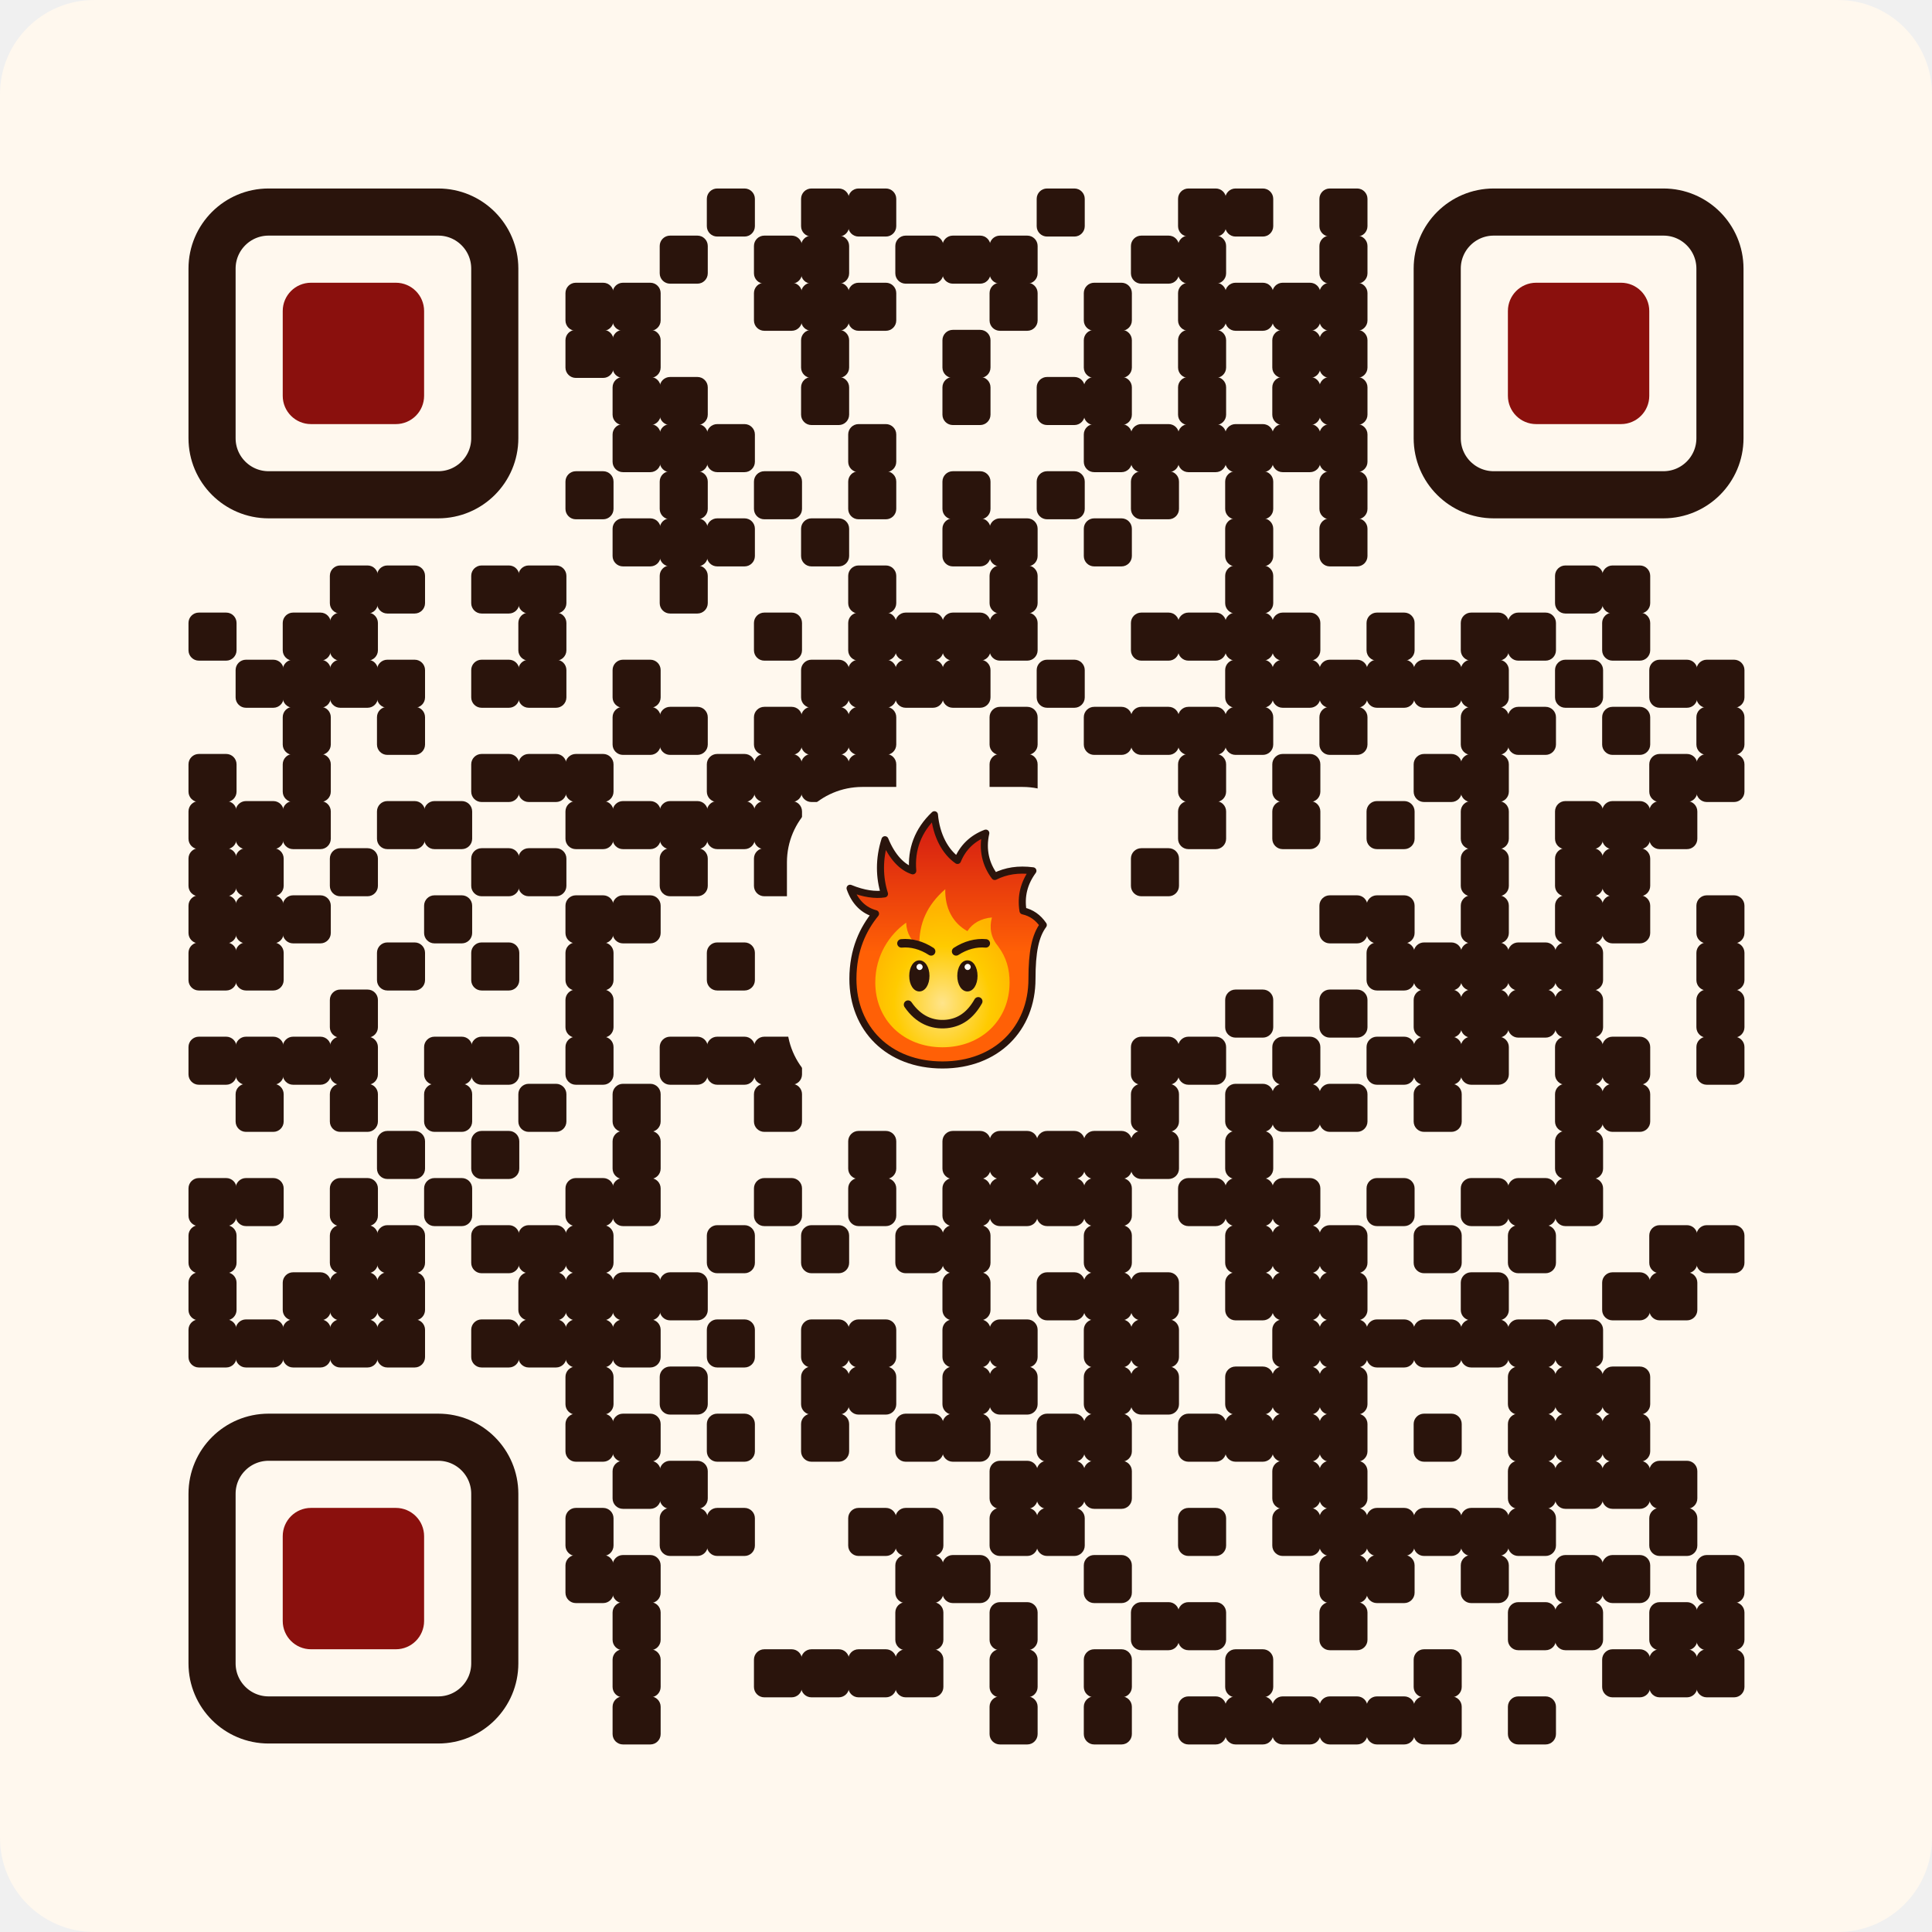
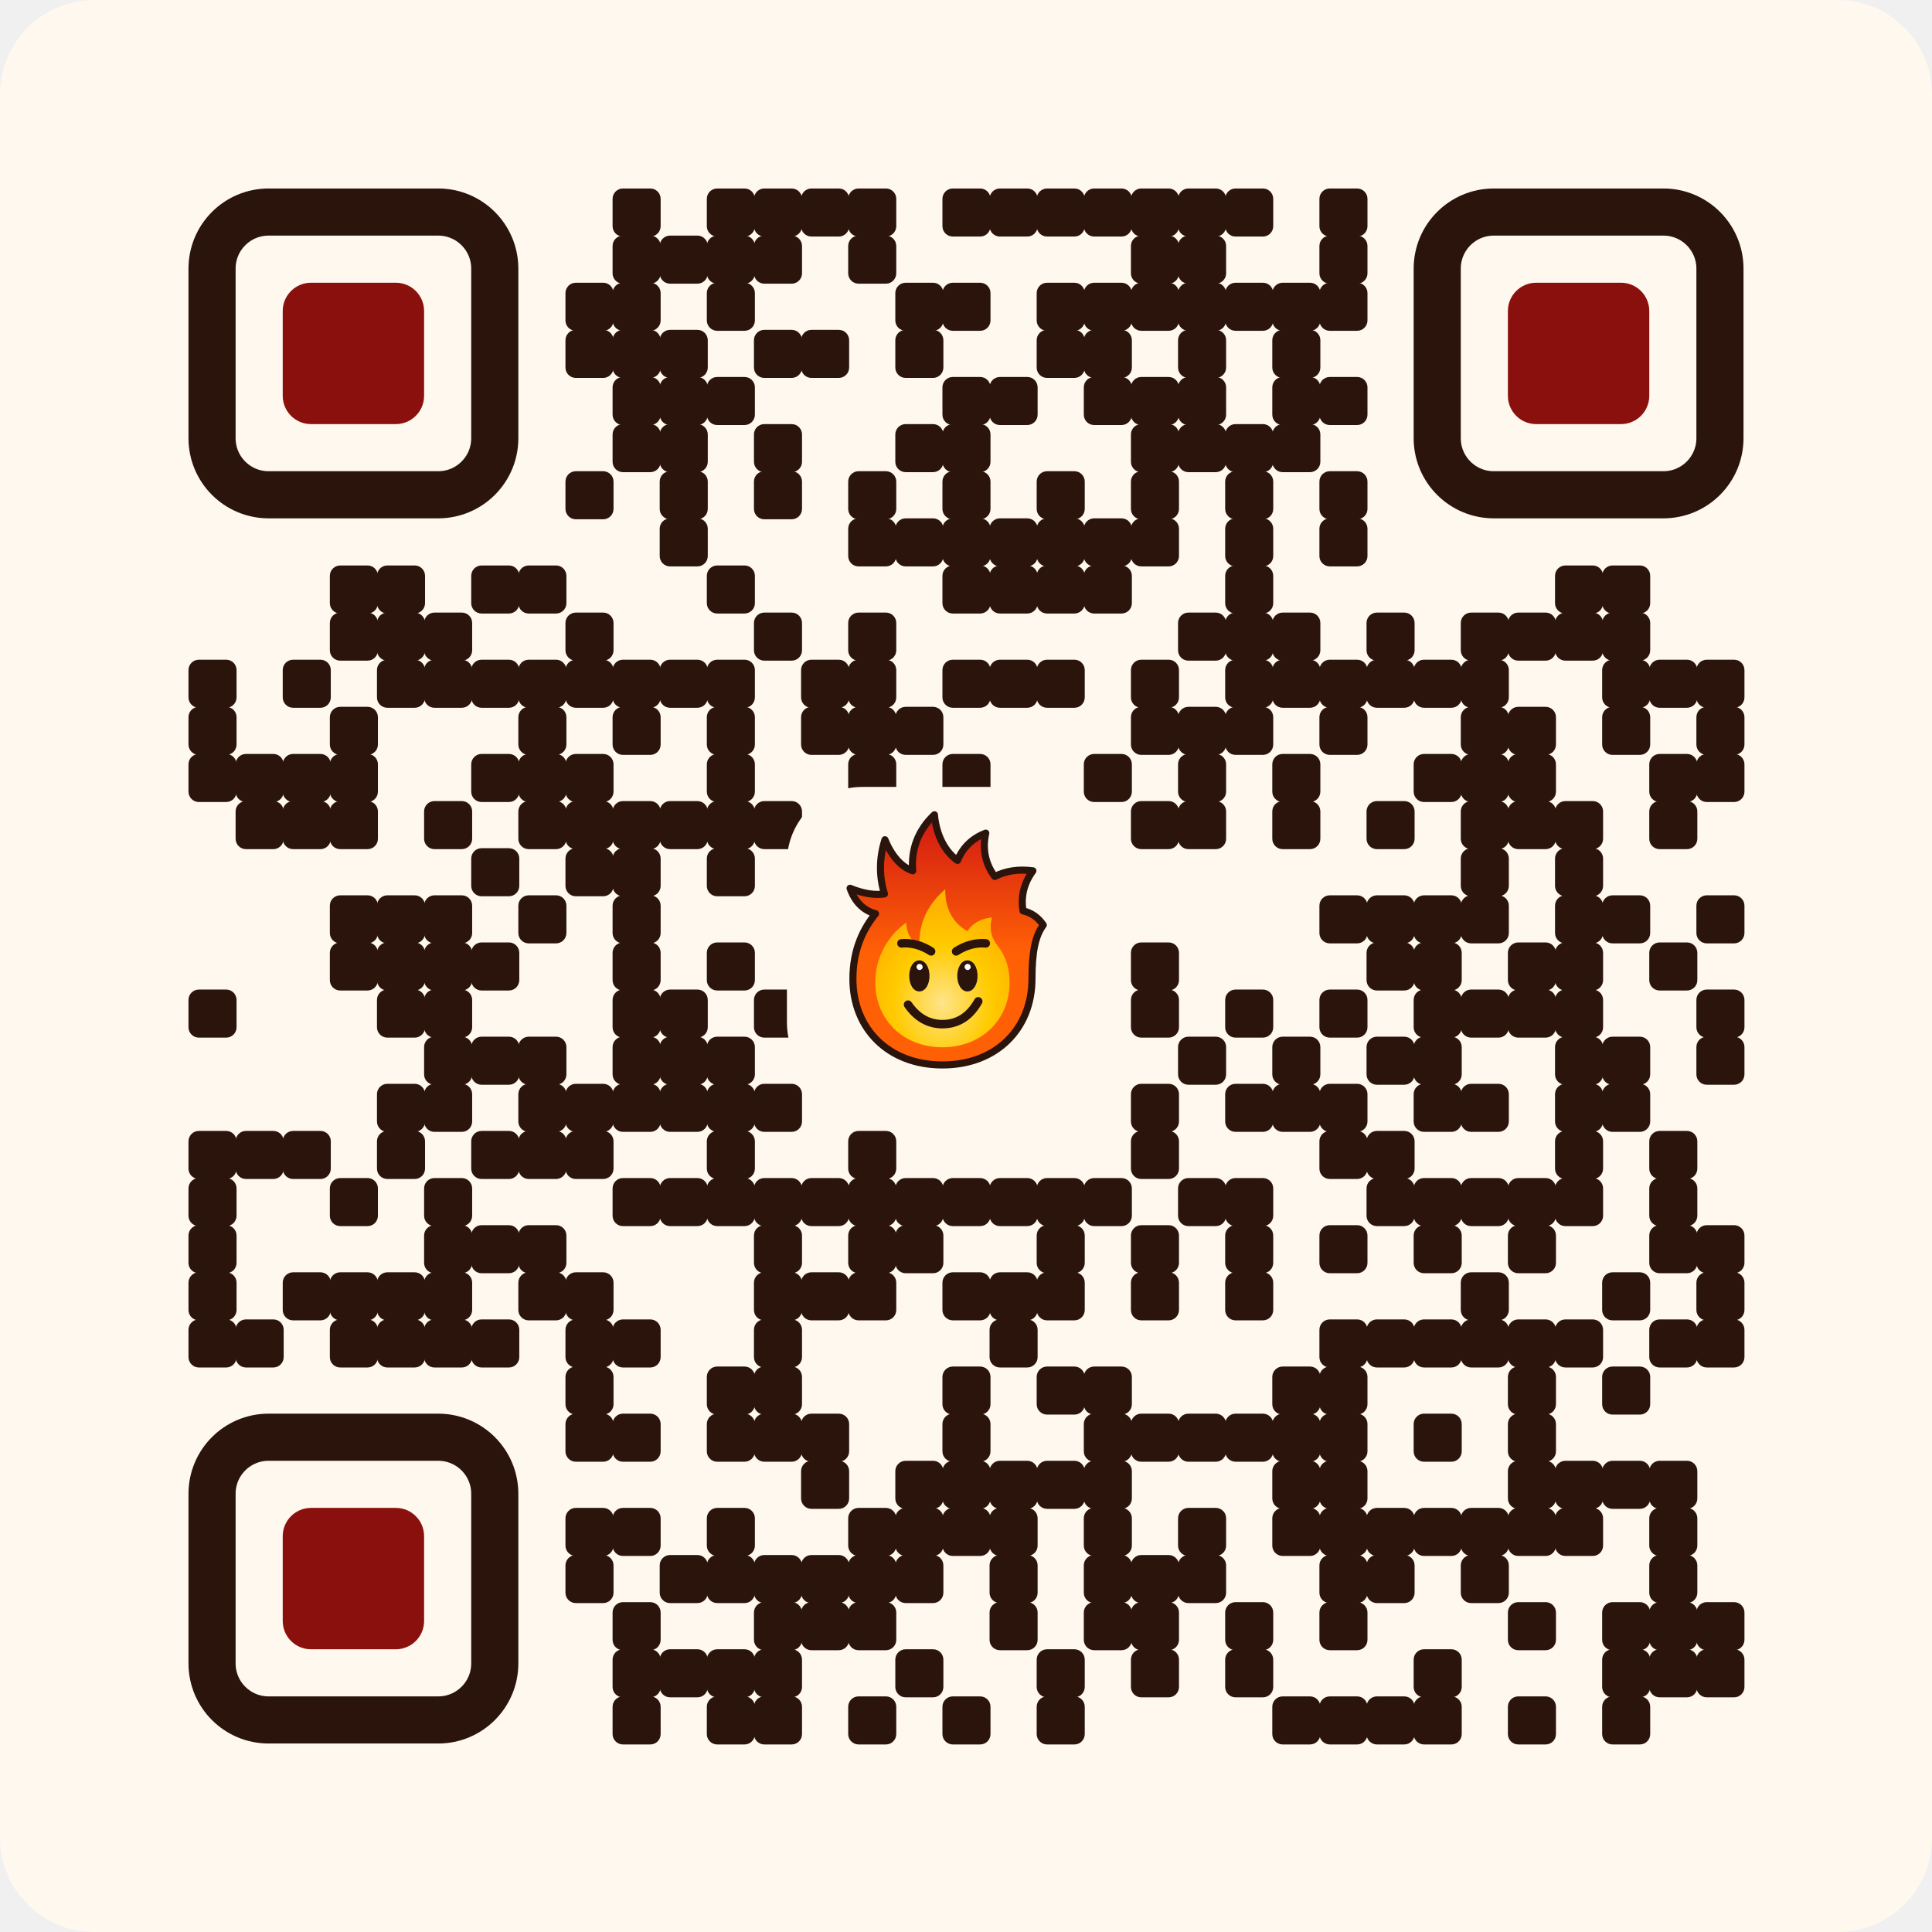
<svg xmlns="http://www.w3.org/2000/svg" viewBox="0 0 41 41">
  <rect width="41" height="41" rx="2" fill="#FFF8EE" />
  <g fill="#2A140C">
+     <rect x="13" y="4" width="1.02" height="1.02" rx=".22" />
    <rect x="15" y="4" width="1.02" height="1.02" rx=".22" />
+     <rect x="16" y="4" width="1.02" height="1.02" rx=".22" />
    <rect x="17" y="4" width="1.02" height="1.02" rx=".22" />
    <rect x="18" y="4" width="1.02" height="1.02" rx=".22" />
+     <rect x="20" y="4" width="1.02" height="1.02" rx=".22" />
+     <rect x="21" y="4" width="1.02" height="1.02" rx=".22" />
    <rect x="22" y="4" width="1.02" height="1.02" rx=".22" />
+     <rect x="23" y="4" width="1.02" height="1.02" rx=".22" />
+     <rect x="24" y="4" width="1.02" height="1.02" rx=".22" />
    <rect x="25" y="4" width="1.02" height="1.02" rx=".22" />
    <rect x="26" y="4" width="1.02" height="1.02" rx=".22" />
    <rect x="28" y="4" width="1.02" height="1.02" rx=".22" />
+     <rect x="13" y="5" width="1.02" height="1.02" rx=".22" />
    <rect x="14" y="5" width="1.02" height="1.02" rx=".22" />
+     <rect x="15" y="5" width="1.02" height="1.02" rx=".22" />
    <rect x="16" y="5" width="1.02" height="1.02" rx=".22" />
-     <rect x="17" y="5" width="1.02" height="1.02" rx=".22" />
-     <rect x="19" y="5" width="1.02" height="1.02" rx=".22" />
-     <rect x="20" y="5" width="1.02" height="1.02" rx=".22" />
-     <rect x="21" y="5" width="1.02" height="1.02" rx=".22" />
+     <rect x="18" y="5" width="1.02" height="1.02" rx=".22" />
    <rect x="24" y="5" width="1.02" height="1.02" rx=".22" />
    <rect x="25" y="5" width="1.02" height="1.02" rx=".22" />
    <rect x="28" y="5" width="1.02" height="1.02" rx=".22" />
    <rect x="12" y="6" width="1.02" height="1.02" rx=".22" />
    <rect x="13" y="6" width="1.02" height="1.02" rx=".22" />
-     <rect x="16" y="6" width="1.02" height="1.02" rx=".22" />
-     <rect x="17" y="6" width="1.02" height="1.02" rx=".22" />
-     <rect x="18" y="6" width="1.02" height="1.02" rx=".22" />
-     <rect x="21" y="6" width="1.02" height="1.02" rx=".22" />
+     <rect x="15" y="6" width="1.02" height="1.02" rx=".22" />
+     <rect x="19" y="6" width="1.02" height="1.02" rx=".22" />
+     <rect x="20" y="6" width="1.02" height="1.02" rx=".22" />
+     <rect x="22" y="6" width="1.02" height="1.02" rx=".22" />
    <rect x="23" y="6" width="1.02" height="1.02" rx=".22" />
+     <rect x="24" y="6" width="1.02" height="1.02" rx=".22" />
    <rect x="25" y="6" width="1.02" height="1.02" rx=".22" />
    <rect x="26" y="6" width="1.02" height="1.02" rx=".22" />
    <rect x="27" y="6" width="1.02" height="1.02" rx=".22" />
    <rect x="28" y="6" width="1.02" height="1.02" rx=".22" />
    <rect x="12" y="7" width="1.02" height="1.02" rx=".22" />
    <rect x="13" y="7" width="1.02" height="1.02" rx=".22" />
+     <rect x="14" y="7" width="1.02" height="1.02" rx=".22" />
+     <rect x="16" y="7" width="1.02" height="1.02" rx=".22" />
    <rect x="17" y="7" width="1.02" height="1.02" rx=".22" />
-     <rect x="20" y="7" width="1.02" height="1.02" rx=".22" />
+     <rect x="19" y="7" width="1.02" height="1.02" rx=".22" />
+     <rect x="22" y="7" width="1.02" height="1.02" rx=".22" />
    <rect x="23" y="7" width="1.02" height="1.02" rx=".22" />
    <rect x="25" y="7" width="1.02" height="1.02" rx=".22" />
    <rect x="27" y="7" width="1.02" height="1.02" rx=".22" />
-     <rect x="28" y="7" width="1.02" height="1.02" rx=".22" />
    <rect x="13" y="8" width="1.02" height="1.02" rx=".22" />
    <rect x="14" y="8" width="1.02" height="1.02" rx=".22" />
-     <rect x="17" y="8" width="1.02" height="1.02" rx=".22" />
+     <rect x="15" y="8" width="1.02" height="1.02" rx=".22" />
    <rect x="20" y="8" width="1.02" height="1.02" rx=".22" />
-     <rect x="22" y="8" width="1.02" height="1.02" rx=".22" />
+     <rect x="21" y="8" width="1.02" height="1.02" rx=".22" />
    <rect x="23" y="8" width="1.02" height="1.02" rx=".22" />
+     <rect x="24" y="8" width="1.02" height="1.02" rx=".22" />
    <rect x="25" y="8" width="1.02" height="1.02" rx=".22" />
    <rect x="27" y="8" width="1.02" height="1.02" rx=".22" />
    <rect x="28" y="8" width="1.02" height="1.02" rx=".22" />
    <rect x="13" y="9" width="1.02" height="1.02" rx=".22" />
    <rect x="14" y="9" width="1.02" height="1.02" rx=".22" />
-     <rect x="15" y="9" width="1.02" height="1.02" rx=".22" />
-     <rect x="18" y="9" width="1.02" height="1.02" rx=".22" />
-     <rect x="23" y="9" width="1.02" height="1.02" rx=".22" />
+     <rect x="16" y="9" width="1.02" height="1.02" rx=".22" />
+     <rect x="19" y="9" width="1.02" height="1.02" rx=".22" />
+     <rect x="20" y="9" width="1.02" height="1.02" rx=".22" />
    <rect x="24" y="9" width="1.02" height="1.02" rx=".22" />
    <rect x="25" y="9" width="1.02" height="1.02" rx=".22" />
    <rect x="26" y="9" width="1.02" height="1.02" rx=".22" />
    <rect x="27" y="9" width="1.02" height="1.02" rx=".22" />
-     <rect x="28" y="9" width="1.02" height="1.02" rx=".22" />
    <rect x="12" y="10" width="1.02" height="1.02" rx=".22" />
    <rect x="14" y="10" width="1.02" height="1.02" rx=".22" />
    <rect x="16" y="10" width="1.02" height="1.02" rx=".22" />
    <rect x="18" y="10" width="1.02" height="1.02" rx=".22" />
    <rect x="20" y="10" width="1.02" height="1.02" rx=".22" />
    <rect x="22" y="10" width="1.02" height="1.02" rx=".22" />
    <rect x="24" y="10" width="1.02" height="1.02" rx=".22" />
    <rect x="26" y="10" width="1.02" height="1.02" rx=".22" />
    <rect x="28" y="10" width="1.02" height="1.02" rx=".22" />
-     <rect x="13" y="11" width="1.02" height="1.02" rx=".22" />
    <rect x="14" y="11" width="1.02" height="1.02" rx=".22" />
-     <rect x="15" y="11" width="1.02" height="1.02" rx=".22" />
-     <rect x="17" y="11" width="1.02" height="1.02" rx=".22" />
+     <rect x="18" y="11" width="1.02" height="1.02" rx=".22" />
+     <rect x="19" y="11" width="1.02" height="1.02" rx=".22" />
    <rect x="20" y="11" width="1.02" height="1.02" rx=".22" />
    <rect x="21" y="11" width="1.02" height="1.02" rx=".22" />
+     <rect x="22" y="11" width="1.02" height="1.02" rx=".22" />
    <rect x="23" y="11" width="1.02" height="1.02" rx=".22" />
+     <rect x="24" y="11" width="1.02" height="1.02" rx=".22" />
    <rect x="26" y="11" width="1.02" height="1.02" rx=".22" />
    <rect x="28" y="11" width="1.02" height="1.02" rx=".22" />
    <rect x="7" y="12" width="1.02" height="1.02" rx=".22" />
    <rect x="8" y="12" width="1.02" height="1.02" rx=".22" />
    <rect x="10" y="12" width="1.02" height="1.02" rx=".22" />
    <rect x="11" y="12" width="1.02" height="1.02" rx=".22" />
-     <rect x="14" y="12" width="1.02" height="1.02" rx=".22" />
-     <rect x="18" y="12" width="1.02" height="1.02" rx=".22" />
+     <rect x="15" y="12" width="1.02" height="1.02" rx=".22" />
+     <rect x="20" y="12" width="1.02" height="1.02" rx=".22" />
    <rect x="21" y="12" width="1.02" height="1.02" rx=".22" />
+     <rect x="22" y="12" width="1.02" height="1.02" rx=".22" />
+     <rect x="23" y="12" width="1.02" height="1.02" rx=".22" />
    <rect x="26" y="12" width="1.02" height="1.02" rx=".22" />
    <rect x="33" y="12" width="1.02" height="1.02" rx=".22" />
    <rect x="34" y="12" width="1.02" height="1.02" rx=".22" />
-     <rect x="4" y="13" width="1.02" height="1.02" rx=".22" />
-     <rect x="6" y="13" width="1.02" height="1.02" rx=".22" />
    <rect x="7" y="13" width="1.02" height="1.02" rx=".22" />
-     <rect x="11" y="13" width="1.02" height="1.02" rx=".22" />
+     <rect x="8" y="13" width="1.02" height="1.02" rx=".22" />
+     <rect x="9" y="13" width="1.02" height="1.02" rx=".22" />
+     <rect x="12" y="13" width="1.02" height="1.02" rx=".22" />
    <rect x="16" y="13" width="1.02" height="1.02" rx=".22" />
    <rect x="18" y="13" width="1.02" height="1.02" rx=".22" />
-     <rect x="19" y="13" width="1.02" height="1.02" rx=".22" />
-     <rect x="20" y="13" width="1.02" height="1.02" rx=".22" />
-     <rect x="21" y="13" width="1.02" height="1.02" rx=".22" />
-     <rect x="24" y="13" width="1.02" height="1.02" rx=".22" />
    <rect x="25" y="13" width="1.02" height="1.02" rx=".22" />
    <rect x="26" y="13" width="1.02" height="1.02" rx=".22" />
    <rect x="27" y="13" width="1.02" height="1.02" rx=".22" />
    <rect x="29" y="13" width="1.02" height="1.02" rx=".22" />
    <rect x="31" y="13" width="1.02" height="1.02" rx=".22" />
    <rect x="32" y="13" width="1.02" height="1.02" rx=".22" />
+     <rect x="33" y="13" width="1.02" height="1.02" rx=".22" />
    <rect x="34" y="13" width="1.02" height="1.02" rx=".22" />
-     <rect x="5" y="14" width="1.02" height="1.02" rx=".22" />
+     <rect x="4" y="14" width="1.02" height="1.02" rx=".22" />
    <rect x="6" y="14" width="1.02" height="1.02" rx=".22" />
-     <rect x="7" y="14" width="1.02" height="1.02" rx=".22" />
    <rect x="8" y="14" width="1.02" height="1.02" rx=".22" />
+     <rect x="9" y="14" width="1.02" height="1.02" rx=".22" />
    <rect x="10" y="14" width="1.02" height="1.02" rx=".22" />
    <rect x="11" y="14" width="1.02" height="1.02" rx=".22" />
+     <rect x="12" y="14" width="1.02" height="1.02" rx=".22" />
    <rect x="13" y="14" width="1.02" height="1.02" rx=".22" />
+     <rect x="14" y="14" width="1.02" height="1.02" rx=".22" />
+     <rect x="15" y="14" width="1.02" height="1.02" rx=".22" />
    <rect x="17" y="14" width="1.02" height="1.02" rx=".22" />
    <rect x="18" y="14" width="1.02" height="1.02" rx=".22" />
-     <rect x="19" y="14" width="1.02" height="1.02" rx=".22" />
    <rect x="20" y="14" width="1.02" height="1.02" rx=".22" />
+     <rect x="21" y="14" width="1.02" height="1.02" rx=".22" />
    <rect x="22" y="14" width="1.02" height="1.02" rx=".22" />
+     <rect x="24" y="14" width="1.02" height="1.02" rx=".22" />
    <rect x="26" y="14" width="1.02" height="1.02" rx=".22" />
    <rect x="27" y="14" width="1.02" height="1.02" rx=".22" />
    <rect x="28" y="14" width="1.02" height="1.02" rx=".22" />
    <rect x="29" y="14" width="1.02" height="1.02" rx=".22" />
    <rect x="30" y="14" width="1.02" height="1.02" rx=".22" />
    <rect x="31" y="14" width="1.02" height="1.02" rx=".22" />
-     <rect x="33" y="14" width="1.02" height="1.02" rx=".22" />
+     <rect x="34" y="14" width="1.02" height="1.02" rx=".22" />
    <rect x="35" y="14" width="1.02" height="1.02" rx=".22" />
    <rect x="36" y="14" width="1.02" height="1.02" rx=".22" />
-     <rect x="6" y="15" width="1.02" height="1.02" rx=".22" />
-     <rect x="8" y="15" width="1.02" height="1.02" rx=".22" />
+     <rect x="4" y="15" width="1.02" height="1.02" rx=".22" />
+     <rect x="7" y="15" width="1.02" height="1.02" rx=".22" />
+     <rect x="11" y="15" width="1.02" height="1.02" rx=".22" />
    <rect x="13" y="15" width="1.02" height="1.02" rx=".22" />
-     <rect x="14" y="15" width="1.02" height="1.02" rx=".22" />
-     <rect x="16" y="15" width="1.02" height="1.02" rx=".22" />
+     <rect x="15" y="15" width="1.02" height="1.02" rx=".22" />
    <rect x="17" y="15" width="1.02" height="1.02" rx=".22" />
    <rect x="18" y="15" width="1.02" height="1.02" rx=".22" />
-     <rect x="21" y="15" width="1.02" height="1.02" rx=".22" />
-     <rect x="23" y="15" width="1.02" height="1.02" rx=".22" />
+     <rect x="19" y="15" width="1.02" height="1.02" rx=".22" />
    <rect x="24" y="15" width="1.02" height="1.02" rx=".22" />
    <rect x="25" y="15" width="1.02" height="1.02" rx=".22" />
    <rect x="26" y="15" width="1.02" height="1.02" rx=".22" />
    <rect x="28" y="15" width="1.02" height="1.02" rx=".22" />
    <rect x="31" y="15" width="1.02" height="1.02" rx=".22" />
    <rect x="32" y="15" width="1.02" height="1.02" rx=".22" />
    <rect x="34" y="15" width="1.02" height="1.02" rx=".22" />
    <rect x="36" y="15" width="1.02" height="1.02" rx=".22" />
    <rect x="4" y="16" width="1.02" height="1.02" rx=".22" />
+     <rect x="5" y="16" width="1.02" height="1.02" rx=".22" />
    <rect x="6" y="16" width="1.02" height="1.02" rx=".22" />
+     <rect x="7" y="16" width="1.02" height="1.02" rx=".22" />
    <rect x="10" y="16" width="1.02" height="1.02" rx=".22" />
    <rect x="11" y="16" width="1.02" height="1.02" rx=".22" />
    <rect x="12" y="16" width="1.02" height="1.02" rx=".22" />
    <rect x="15" y="16" width="1.02" height="1.02" rx=".22" />
-     <rect x="16" y="16" width="1.02" height="1.02" rx=".22" />
-     <rect x="17" y="16" width="1.02" height="1.02" rx=".22" />
    <rect x="18" y="16" width="1.02" height="1.02" rx=".22" />
-     <rect x="21" y="16" width="1.02" height="1.02" rx=".22" />
+     <rect x="20" y="16" width="1.02" height="1.02" rx=".22" />
+     <rect x="23" y="16" width="1.02" height="1.02" rx=".22" />
    <rect x="25" y="16" width="1.02" height="1.02" rx=".22" />
    <rect x="27" y="16" width="1.02" height="1.02" rx=".22" />
    <rect x="30" y="16" width="1.02" height="1.02" rx=".22" />
    <rect x="31" y="16" width="1.02" height="1.02" rx=".22" />
+     <rect x="32" y="16" width="1.02" height="1.02" rx=".22" />
    <rect x="35" y="16" width="1.02" height="1.02" rx=".22" />
    <rect x="36" y="16" width="1.02" height="1.02" rx=".22" />
-     <rect x="4" y="17" width="1.02" height="1.02" rx=".22" />
    <rect x="5" y="17" width="1.02" height="1.02" rx=".22" />
    <rect x="6" y="17" width="1.02" height="1.02" rx=".22" />
-     <rect x="8" y="17" width="1.02" height="1.02" rx=".22" />
+     <rect x="7" y="17" width="1.02" height="1.02" rx=".22" />
    <rect x="9" y="17" width="1.02" height="1.02" rx=".22" />
+     <rect x="11" y="17" width="1.02" height="1.02" rx=".22" />
    <rect x="12" y="17" width="1.02" height="1.02" rx=".22" />
    <rect x="13" y="17" width="1.02" height="1.02" rx=".22" />
    <rect x="14" y="17" width="1.02" height="1.02" rx=".22" />
    <rect x="15" y="17" width="1.02" height="1.02" rx=".22" />
    <rect x="16" y="17" width="1.02" height="1.02" rx=".22" />
+     <rect x="24" y="17" width="1.02" height="1.02" rx=".22" />
    <rect x="25" y="17" width="1.02" height="1.02" rx=".22" />
    <rect x="27" y="17" width="1.02" height="1.02" rx=".22" />
    <rect x="29" y="17" width="1.02" height="1.02" rx=".22" />
    <rect x="31" y="17" width="1.02" height="1.02" rx=".22" />
+     <rect x="32" y="17" width="1.02" height="1.02" rx=".22" />
    <rect x="33" y="17" width="1.02" height="1.02" rx=".22" />
-     <rect x="34" y="17" width="1.02" height="1.02" rx=".22" />
    <rect x="35" y="17" width="1.02" height="1.02" rx=".22" />
-     <rect x="4" y="18" width="1.02" height="1.02" rx=".22" />
-     <rect x="5" y="18" width="1.02" height="1.02" rx=".22" />
-     <rect x="7" y="18" width="1.02" height="1.02" rx=".22" />
    <rect x="10" y="18" width="1.02" height="1.02" rx=".22" />
-     <rect x="11" y="18" width="1.02" height="1.02" rx=".22" />
-     <rect x="14" y="18" width="1.02" height="1.02" rx=".22" />
-     <rect x="16" y="18" width="1.02" height="1.02" rx=".22" />
-     <rect x="24" y="18" width="1.02" height="1.02" rx=".22" />
+     <rect x="12" y="18" width="1.02" height="1.02" rx=".22" />
+     <rect x="13" y="18" width="1.02" height="1.02" rx=".22" />
+     <rect x="15" y="18" width="1.02" height="1.02" rx=".22" />
    <rect x="31" y="18" width="1.02" height="1.02" rx=".22" />
    <rect x="33" y="18" width="1.02" height="1.02" rx=".22" />
-     <rect x="34" y="18" width="1.02" height="1.02" rx=".22" />
-     <rect x="4" y="19" width="1.02" height="1.02" rx=".22" />
-     <rect x="5" y="19" width="1.02" height="1.02" rx=".22" />
-     <rect x="6" y="19" width="1.02" height="1.02" rx=".22" />
+     <rect x="7" y="19" width="1.02" height="1.02" rx=".22" />
+     <rect x="8" y="19" width="1.02" height="1.02" rx=".22" />
    <rect x="9" y="19" width="1.02" height="1.02" rx=".22" />
-     <rect x="12" y="19" width="1.02" height="1.02" rx=".22" />
+     <rect x="11" y="19" width="1.02" height="1.02" rx=".22" />
    <rect x="13" y="19" width="1.02" height="1.02" rx=".22" />
    <rect x="28" y="19" width="1.02" height="1.02" rx=".22" />
    <rect x="29" y="19" width="1.02" height="1.02" rx=".22" />
+     <rect x="30" y="19" width="1.02" height="1.02" rx=".22" />
    <rect x="31" y="19" width="1.02" height="1.02" rx=".22" />
    <rect x="33" y="19" width="1.02" height="1.02" rx=".22" />
    <rect x="34" y="19" width="1.02" height="1.02" rx=".22" />
    <rect x="36" y="19" width="1.02" height="1.02" rx=".22" />
-     <rect x="4" y="20" width="1.02" height="1.02" rx=".22" />
-     <rect x="5" y="20" width="1.02" height="1.02" rx=".22" />
+     <rect x="7" y="20" width="1.02" height="1.02" rx=".22" />
    <rect x="8" y="20" width="1.02" height="1.02" rx=".22" />
+     <rect x="9" y="20" width="1.02" height="1.02" rx=".22" />
    <rect x="10" y="20" width="1.02" height="1.02" rx=".22" />
-     <rect x="12" y="20" width="1.02" height="1.02" rx=".22" />
+     <rect x="13" y="20" width="1.02" height="1.02" rx=".22" />
    <rect x="15" y="20" width="1.02" height="1.02" rx=".22" />
+     <rect x="24" y="20" width="1.02" height="1.02" rx=".22" />
    <rect x="29" y="20" width="1.02" height="1.02" rx=".22" />
    <rect x="30" y="20" width="1.02" height="1.02" rx=".22" />
-     <rect x="31" y="20" width="1.02" height="1.02" rx=".22" />
    <rect x="32" y="20" width="1.02" height="1.02" rx=".22" />
    <rect x="33" y="20" width="1.02" height="1.02" rx=".22" />
-     <rect x="36" y="20" width="1.02" height="1.02" rx=".22" />
-     <rect x="7" y="21" width="1.02" height="1.02" rx=".22" />
-     <rect x="12" y="21" width="1.02" height="1.02" rx=".22" />
+     <rect x="35" y="20" width="1.02" height="1.02" rx=".22" />
+     <rect x="4" y="21" width="1.02" height="1.02" rx=".22" />
+     <rect x="8" y="21" width="1.02" height="1.02" rx=".22" />
+     <rect x="9" y="21" width="1.02" height="1.02" rx=".22" />
+     <rect x="13" y="21" width="1.02" height="1.02" rx=".22" />
+     <rect x="14" y="21" width="1.02" height="1.02" rx=".22" />
+     <rect x="16" y="21" width="1.02" height="1.02" rx=".22" />
+     <rect x="24" y="21" width="1.02" height="1.02" rx=".22" />
    <rect x="26" y="21" width="1.02" height="1.02" rx=".22" />
    <rect x="28" y="21" width="1.02" height="1.02" rx=".22" />
    <rect x="30" y="21" width="1.02" height="1.02" rx=".22" />
    <rect x="31" y="21" width="1.02" height="1.02" rx=".22" />
    <rect x="32" y="21" width="1.02" height="1.02" rx=".22" />
    <rect x="33" y="21" width="1.02" height="1.02" rx=".22" />
    <rect x="36" y="21" width="1.02" height="1.02" rx=".22" />
-     <rect x="4" y="22" width="1.02" height="1.02" rx=".22" />
-     <rect x="5" y="22" width="1.02" height="1.02" rx=".22" />
-     <rect x="6" y="22" width="1.02" height="1.02" rx=".22" />
-     <rect x="7" y="22" width="1.02" height="1.02" rx=".22" />
    <rect x="9" y="22" width="1.02" height="1.02" rx=".22" />
    <rect x="10" y="22" width="1.02" height="1.02" rx=".22" />
-     <rect x="12" y="22" width="1.02" height="1.02" rx=".22" />
+     <rect x="11" y="22" width="1.02" height="1.02" rx=".22" />
+     <rect x="13" y="22" width="1.02" height="1.02" rx=".22" />
    <rect x="14" y="22" width="1.02" height="1.02" rx=".22" />
    <rect x="15" y="22" width="1.02" height="1.02" rx=".22" />
-     <rect x="16" y="22" width="1.02" height="1.02" rx=".22" />
-     <rect x="24" y="22" width="1.02" height="1.02" rx=".22" />
    <rect x="25" y="22" width="1.02" height="1.02" rx=".22" />
    <rect x="27" y="22" width="1.02" height="1.02" rx=".22" />
    <rect x="29" y="22" width="1.02" height="1.02" rx=".22" />
    <rect x="30" y="22" width="1.02" height="1.02" rx=".22" />
-     <rect x="31" y="22" width="1.02" height="1.02" rx=".22" />
    <rect x="33" y="22" width="1.02" height="1.02" rx=".22" />
    <rect x="34" y="22" width="1.02" height="1.02" rx=".22" />
    <rect x="36" y="22" width="1.02" height="1.02" rx=".22" />
-     <rect x="5" y="23" width="1.02" height="1.02" rx=".22" />
-     <rect x="7" y="23" width="1.02" height="1.02" rx=".22" />
+     <rect x="8" y="23" width="1.02" height="1.02" rx=".22" />
    <rect x="9" y="23" width="1.02" height="1.02" rx=".22" />
    <rect x="11" y="23" width="1.02" height="1.02" rx=".22" />
+     <rect x="12" y="23" width="1.02" height="1.02" rx=".22" />
    <rect x="13" y="23" width="1.02" height="1.02" rx=".22" />
+     <rect x="14" y="23" width="1.02" height="1.02" rx=".22" />
+     <rect x="15" y="23" width="1.02" height="1.02" rx=".22" />
    <rect x="16" y="23" width="1.02" height="1.02" rx=".22" />
    <rect x="24" y="23" width="1.02" height="1.02" rx=".22" />
    <rect x="26" y="23" width="1.02" height="1.02" rx=".22" />
    <rect x="27" y="23" width="1.02" height="1.02" rx=".22" />
    <rect x="28" y="23" width="1.02" height="1.02" rx=".22" />
    <rect x="30" y="23" width="1.02" height="1.02" rx=".22" />
+     <rect x="31" y="23" width="1.02" height="1.02" rx=".22" />
    <rect x="33" y="23" width="1.02" height="1.02" rx=".22" />
    <rect x="34" y="23" width="1.02" height="1.02" rx=".22" />
+     <rect x="4" y="24" width="1.02" height="1.02" rx=".22" />
+     <rect x="5" y="24" width="1.02" height="1.02" rx=".22" />
+     <rect x="6" y="24" width="1.02" height="1.02" rx=".22" />
    <rect x="8" y="24" width="1.02" height="1.02" rx=".22" />
    <rect x="10" y="24" width="1.02" height="1.02" rx=".22" />
-     <rect x="13" y="24" width="1.02" height="1.02" rx=".22" />
+     <rect x="11" y="24" width="1.02" height="1.02" rx=".22" />
+     <rect x="12" y="24" width="1.02" height="1.02" rx=".22" />
+     <rect x="15" y="24" width="1.02" height="1.02" rx=".22" />
    <rect x="18" y="24" width="1.02" height="1.02" rx=".22" />
-     <rect x="20" y="24" width="1.02" height="1.02" rx=".22" />
-     <rect x="21" y="24" width="1.02" height="1.02" rx=".22" />
-     <rect x="22" y="24" width="1.02" height="1.02" rx=".22" />
-     <rect x="23" y="24" width="1.02" height="1.02" rx=".22" />
    <rect x="24" y="24" width="1.02" height="1.02" rx=".22" />
-     <rect x="26" y="24" width="1.02" height="1.02" rx=".22" />
+     <rect x="28" y="24" width="1.02" height="1.02" rx=".22" />
+     <rect x="29" y="24" width="1.02" height="1.02" rx=".22" />
    <rect x="33" y="24" width="1.02" height="1.02" rx=".22" />
+     <rect x="35" y="24" width="1.02" height="1.02" rx=".22" />
    <rect x="4" y="25" width="1.02" height="1.02" rx=".22" />
-     <rect x="5" y="25" width="1.02" height="1.02" rx=".22" />
    <rect x="7" y="25" width="1.02" height="1.02" rx=".22" />
    <rect x="9" y="25" width="1.02" height="1.02" rx=".22" />
-     <rect x="12" y="25" width="1.02" height="1.02" rx=".22" />
    <rect x="13" y="25" width="1.02" height="1.02" rx=".22" />
+     <rect x="14" y="25" width="1.02" height="1.02" rx=".22" />
+     <rect x="15" y="25" width="1.02" height="1.02" rx=".22" />
    <rect x="16" y="25" width="1.02" height="1.02" rx=".22" />
+     <rect x="17" y="25" width="1.02" height="1.02" rx=".22" />
    <rect x="18" y="25" width="1.02" height="1.02" rx=".22" />
+     <rect x="19" y="25" width="1.02" height="1.02" rx=".22" />
    <rect x="20" y="25" width="1.02" height="1.02" rx=".22" />
    <rect x="21" y="25" width="1.02" height="1.02" rx=".22" />
    <rect x="22" y="25" width="1.02" height="1.02" rx=".22" />
    <rect x="23" y="25" width="1.02" height="1.02" rx=".22" />
    <rect x="25" y="25" width="1.02" height="1.02" rx=".22" />
    <rect x="26" y="25" width="1.02" height="1.02" rx=".22" />
-     <rect x="27" y="25" width="1.02" height="1.02" rx=".22" />
    <rect x="29" y="25" width="1.02" height="1.02" rx=".22" />
+     <rect x="30" y="25" width="1.02" height="1.02" rx=".22" />
    <rect x="31" y="25" width="1.02" height="1.02" rx=".22" />
    <rect x="32" y="25" width="1.02" height="1.02" rx=".22" />
    <rect x="33" y="25" width="1.02" height="1.02" rx=".22" />
+     <rect x="35" y="25" width="1.02" height="1.02" rx=".22" />
    <rect x="4" y="26" width="1.02" height="1.02" rx=".22" />
-     <rect x="7" y="26" width="1.02" height="1.02" rx=".22" />
-     <rect x="8" y="26" width="1.02" height="1.02" rx=".22" />
+     <rect x="9" y="26" width="1.02" height="1.02" rx=".22" />
    <rect x="10" y="26" width="1.02" height="1.02" rx=".22" />
    <rect x="11" y="26" width="1.02" height="1.02" rx=".22" />
-     <rect x="12" y="26" width="1.02" height="1.02" rx=".22" />
-     <rect x="15" y="26" width="1.02" height="1.02" rx=".22" />
-     <rect x="17" y="26" width="1.02" height="1.02" rx=".22" />
+     <rect x="16" y="26" width="1.02" height="1.02" rx=".22" />
+     <rect x="18" y="26" width="1.02" height="1.02" rx=".22" />
    <rect x="19" y="26" width="1.02" height="1.02" rx=".22" />
-     <rect x="20" y="26" width="1.02" height="1.02" rx=".22" />
-     <rect x="23" y="26" width="1.02" height="1.02" rx=".22" />
+     <rect x="22" y="26" width="1.02" height="1.02" rx=".22" />
+     <rect x="24" y="26" width="1.02" height="1.02" rx=".22" />
    <rect x="26" y="26" width="1.02" height="1.02" rx=".22" />
-     <rect x="27" y="26" width="1.02" height="1.02" rx=".22" />
    <rect x="28" y="26" width="1.02" height="1.02" rx=".22" />
    <rect x="30" y="26" width="1.02" height="1.02" rx=".22" />
    <rect x="32" y="26" width="1.02" height="1.02" rx=".22" />
    <rect x="35" y="26" width="1.02" height="1.02" rx=".22" />
    <rect x="36" y="26" width="1.02" height="1.02" rx=".22" />
    <rect x="4" y="27" width="1.02" height="1.02" rx=".22" />
    <rect x="6" y="27" width="1.02" height="1.02" rx=".22" />
    <rect x="7" y="27" width="1.02" height="1.02" rx=".22" />
    <rect x="8" y="27" width="1.02" height="1.02" rx=".22" />
+     <rect x="9" y="27" width="1.02" height="1.02" rx=".22" />
    <rect x="11" y="27" width="1.02" height="1.02" rx=".22" />
    <rect x="12" y="27" width="1.02" height="1.02" rx=".22" />
-     <rect x="13" y="27" width="1.02" height="1.02" rx=".22" />
-     <rect x="14" y="27" width="1.02" height="1.02" rx=".22" />
+     <rect x="16" y="27" width="1.02" height="1.02" rx=".22" />
+     <rect x="17" y="27" width="1.02" height="1.02" rx=".22" />
+     <rect x="18" y="27" width="1.02" height="1.02" rx=".22" />
    <rect x="20" y="27" width="1.02" height="1.02" rx=".22" />
+     <rect x="21" y="27" width="1.02" height="1.02" rx=".22" />
    <rect x="22" y="27" width="1.02" height="1.02" rx=".22" />
-     <rect x="23" y="27" width="1.02" height="1.02" rx=".22" />
    <rect x="24" y="27" width="1.02" height="1.02" rx=".22" />
    <rect x="26" y="27" width="1.02" height="1.02" rx=".22" />
-     <rect x="27" y="27" width="1.02" height="1.02" rx=".22" />
-     <rect x="28" y="27" width="1.02" height="1.02" rx=".22" />
    <rect x="31" y="27" width="1.02" height="1.02" rx=".22" />
    <rect x="34" y="27" width="1.02" height="1.02" rx=".22" />
-     <rect x="35" y="27" width="1.02" height="1.02" rx=".22" />
+     <rect x="36" y="27" width="1.02" height="1.02" rx=".22" />
    <rect x="4" y="28" width="1.02" height="1.02" rx=".22" />
    <rect x="5" y="28" width="1.02" height="1.02" rx=".22" />
-     <rect x="6" y="28" width="1.02" height="1.02" rx=".22" />
    <rect x="7" y="28" width="1.02" height="1.02" rx=".22" />
    <rect x="8" y="28" width="1.02" height="1.02" rx=".22" />
+     <rect x="9" y="28" width="1.02" height="1.02" rx=".22" />
    <rect x="10" y="28" width="1.02" height="1.02" rx=".22" />
-     <rect x="11" y="28" width="1.02" height="1.02" rx=".22" />
    <rect x="12" y="28" width="1.02" height="1.02" rx=".22" />
    <rect x="13" y="28" width="1.02" height="1.02" rx=".22" />
-     <rect x="15" y="28" width="1.02" height="1.02" rx=".22" />
-     <rect x="17" y="28" width="1.02" height="1.02" rx=".22" />
-     <rect x="18" y="28" width="1.02" height="1.02" rx=".22" />
-     <rect x="20" y="28" width="1.02" height="1.02" rx=".22" />
+     <rect x="16" y="28" width="1.02" height="1.02" rx=".22" />
    <rect x="21" y="28" width="1.02" height="1.02" rx=".22" />
-     <rect x="23" y="28" width="1.02" height="1.02" rx=".22" />
-     <rect x="24" y="28" width="1.02" height="1.02" rx=".22" />
-     <rect x="27" y="28" width="1.02" height="1.02" rx=".22" />
    <rect x="28" y="28" width="1.02" height="1.02" rx=".22" />
    <rect x="29" y="28" width="1.02" height="1.02" rx=".22" />
    <rect x="30" y="28" width="1.02" height="1.02" rx=".22" />
    <rect x="31" y="28" width="1.02" height="1.02" rx=".22" />
    <rect x="32" y="28" width="1.02" height="1.02" rx=".22" />
    <rect x="33" y="28" width="1.02" height="1.02" rx=".22" />
+     <rect x="35" y="28" width="1.02" height="1.02" rx=".22" />
+     <rect x="36" y="28" width="1.02" height="1.02" rx=".22" />
    <rect x="12" y="29" width="1.02" height="1.02" rx=".22" />
-     <rect x="14" y="29" width="1.02" height="1.02" rx=".22" />
-     <rect x="17" y="29" width="1.02" height="1.02" rx=".22" />
-     <rect x="18" y="29" width="1.02" height="1.02" rx=".22" />
+     <rect x="15" y="29" width="1.02" height="1.02" rx=".22" />
+     <rect x="16" y="29" width="1.02" height="1.02" rx=".22" />
    <rect x="20" y="29" width="1.02" height="1.02" rx=".22" />
-     <rect x="21" y="29" width="1.02" height="1.02" rx=".22" />
+     <rect x="22" y="29" width="1.02" height="1.02" rx=".22" />
    <rect x="23" y="29" width="1.02" height="1.02" rx=".22" />
-     <rect x="24" y="29" width="1.02" height="1.02" rx=".22" />
-     <rect x="26" y="29" width="1.02" height="1.02" rx=".22" />
    <rect x="27" y="29" width="1.02" height="1.02" rx=".22" />
    <rect x="28" y="29" width="1.02" height="1.02" rx=".22" />
    <rect x="32" y="29" width="1.02" height="1.02" rx=".22" />
-     <rect x="33" y="29" width="1.02" height="1.02" rx=".22" />
    <rect x="34" y="29" width="1.02" height="1.02" rx=".22" />
    <rect x="12" y="30" width="1.02" height="1.02" rx=".22" />
    <rect x="13" y="30" width="1.02" height="1.02" rx=".22" />
    <rect x="15" y="30" width="1.02" height="1.02" rx=".22" />
+     <rect x="16" y="30" width="1.02" height="1.02" rx=".22" />
    <rect x="17" y="30" width="1.02" height="1.02" rx=".22" />
-     <rect x="19" y="30" width="1.02" height="1.02" rx=".22" />
    <rect x="20" y="30" width="1.02" height="1.02" rx=".22" />
-     <rect x="22" y="30" width="1.02" height="1.02" rx=".22" />
    <rect x="23" y="30" width="1.02" height="1.02" rx=".22" />
+     <rect x="24" y="30" width="1.02" height="1.02" rx=".22" />
    <rect x="25" y="30" width="1.02" height="1.02" rx=".22" />
    <rect x="26" y="30" width="1.02" height="1.02" rx=".22" />
    <rect x="27" y="30" width="1.02" height="1.02" rx=".22" />
    <rect x="28" y="30" width="1.02" height="1.02" rx=".22" />
    <rect x="30" y="30" width="1.02" height="1.02" rx=".22" />
    <rect x="32" y="30" width="1.02" height="1.02" rx=".22" />
-     <rect x="33" y="30" width="1.02" height="1.02" rx=".22" />
-     <rect x="34" y="30" width="1.02" height="1.02" rx=".22" />
-     <rect x="13" y="31" width="1.02" height="1.02" rx=".22" />
-     <rect x="14" y="31" width="1.02" height="1.02" rx=".22" />
+     <rect x="17" y="31" width="1.02" height="1.02" rx=".22" />
+     <rect x="19" y="31" width="1.02" height="1.02" rx=".22" />
+     <rect x="20" y="31" width="1.02" height="1.02" rx=".22" />
    <rect x="21" y="31" width="1.02" height="1.02" rx=".22" />
    <rect x="22" y="31" width="1.02" height="1.02" rx=".22" />
    <rect x="23" y="31" width="1.02" height="1.02" rx=".22" />
    <rect x="27" y="31" width="1.02" height="1.02" rx=".22" />
    <rect x="28" y="31" width="1.02" height="1.02" rx=".22" />
    <rect x="32" y="31" width="1.02" height="1.02" rx=".22" />
    <rect x="33" y="31" width="1.02" height="1.02" rx=".22" />
    <rect x="34" y="31" width="1.02" height="1.02" rx=".22" />
    <rect x="35" y="31" width="1.02" height="1.02" rx=".22" />
    <rect x="12" y="32" width="1.02" height="1.02" rx=".22" />
-     <rect x="14" y="32" width="1.02" height="1.02" rx=".22" />
+     <rect x="13" y="32" width="1.02" height="1.02" rx=".22" />
    <rect x="15" y="32" width="1.02" height="1.02" rx=".22" />
    <rect x="18" y="32" width="1.02" height="1.02" rx=".22" />
    <rect x="19" y="32" width="1.02" height="1.02" rx=".22" />
+     <rect x="20" y="32" width="1.02" height="1.02" rx=".22" />
    <rect x="21" y="32" width="1.02" height="1.02" rx=".22" />
-     <rect x="22" y="32" width="1.02" height="1.02" rx=".22" />
+     <rect x="23" y="32" width="1.02" height="1.02" rx=".22" />
    <rect x="25" y="32" width="1.02" height="1.02" rx=".22" />
    <rect x="27" y="32" width="1.02" height="1.02" rx=".22" />
    <rect x="28" y="32" width="1.02" height="1.02" rx=".22" />
    <rect x="29" y="32" width="1.02" height="1.02" rx=".22" />
    <rect x="30" y="32" width="1.02" height="1.02" rx=".22" />
    <rect x="31" y="32" width="1.02" height="1.02" rx=".22" />
    <rect x="32" y="32" width="1.02" height="1.02" rx=".22" />
+     <rect x="33" y="32" width="1.02" height="1.02" rx=".22" />
    <rect x="35" y="32" width="1.02" height="1.02" rx=".22" />
    <rect x="12" y="33" width="1.02" height="1.02" rx=".22" />
-     <rect x="13" y="33" width="1.02" height="1.02" rx=".22" />
+     <rect x="14" y="33" width="1.02" height="1.02" rx=".22" />
+     <rect x="15" y="33" width="1.02" height="1.02" rx=".22" />
+     <rect x="16" y="33" width="1.02" height="1.02" rx=".22" />
+     <rect x="17" y="33" width="1.02" height="1.02" rx=".22" />
+     <rect x="18" y="33" width="1.02" height="1.02" rx=".22" />
    <rect x="19" y="33" width="1.02" height="1.02" rx=".22" />
-     <rect x="20" y="33" width="1.02" height="1.02" rx=".22" />
+     <rect x="21" y="33" width="1.02" height="1.02" rx=".22" />
    <rect x="23" y="33" width="1.02" height="1.02" rx=".22" />
+     <rect x="24" y="33" width="1.02" height="1.02" rx=".22" />
+     <rect x="25" y="33" width="1.02" height="1.02" rx=".22" />
    <rect x="28" y="33" width="1.02" height="1.02" rx=".22" />
    <rect x="29" y="33" width="1.02" height="1.02" rx=".22" />
    <rect x="31" y="33" width="1.02" height="1.02" rx=".22" />
-     <rect x="33" y="33" width="1.02" height="1.02" rx=".22" />
-     <rect x="34" y="33" width="1.02" height="1.02" rx=".22" />
-     <rect x="36" y="33" width="1.02" height="1.02" rx=".22" />
+     <rect x="35" y="33" width="1.02" height="1.02" rx=".22" />
    <rect x="13" y="34" width="1.02" height="1.02" rx=".22" />
-     <rect x="19" y="34" width="1.02" height="1.02" rx=".22" />
+     <rect x="16" y="34" width="1.02" height="1.02" rx=".22" />
+     <rect x="17" y="34" width="1.02" height="1.02" rx=".22" />
+     <rect x="18" y="34" width="1.02" height="1.02" rx=".22" />
    <rect x="21" y="34" width="1.02" height="1.02" rx=".22" />
+     <rect x="23" y="34" width="1.02" height="1.02" rx=".22" />
    <rect x="24" y="34" width="1.02" height="1.02" rx=".22" />
-     <rect x="25" y="34" width="1.02" height="1.02" rx=".22" />
+     <rect x="26" y="34" width="1.02" height="1.02" rx=".22" />
    <rect x="28" y="34" width="1.02" height="1.02" rx=".22" />
    <rect x="32" y="34" width="1.02" height="1.02" rx=".22" />
-     <rect x="33" y="34" width="1.02" height="1.02" rx=".22" />
+     <rect x="34" y="34" width="1.02" height="1.02" rx=".22" />
    <rect x="35" y="34" width="1.02" height="1.02" rx=".22" />
    <rect x="36" y="34" width="1.02" height="1.02" rx=".22" />
    <rect x="13" y="35" width="1.02" height="1.02" rx=".22" />
+     <rect x="14" y="35" width="1.02" height="1.02" rx=".22" />
+     <rect x="15" y="35" width="1.02" height="1.02" rx=".22" />
    <rect x="16" y="35" width="1.02" height="1.02" rx=".22" />
-     <rect x="17" y="35" width="1.02" height="1.02" rx=".22" />
-     <rect x="18" y="35" width="1.02" height="1.02" rx=".22" />
    <rect x="19" y="35" width="1.02" height="1.02" rx=".22" />
-     <rect x="21" y="35" width="1.02" height="1.02" rx=".22" />
-     <rect x="23" y="35" width="1.02" height="1.02" rx=".22" />
+     <rect x="22" y="35" width="1.02" height="1.02" rx=".22" />
+     <rect x="24" y="35" width="1.02" height="1.02" rx=".22" />
    <rect x="26" y="35" width="1.02" height="1.02" rx=".22" />
    <rect x="30" y="35" width="1.02" height="1.02" rx=".22" />
    <rect x="34" y="35" width="1.02" height="1.02" rx=".22" />
    <rect x="35" y="35" width="1.02" height="1.02" rx=".22" />
    <rect x="36" y="35" width="1.02" height="1.02" rx=".22" />
    <rect x="13" y="36" width="1.02" height="1.02" rx=".22" />
-     <rect x="21" y="36" width="1.02" height="1.02" rx=".22" />
-     <rect x="23" y="36" width="1.02" height="1.02" rx=".22" />
-     <rect x="25" y="36" width="1.02" height="1.02" rx=".22" />
-     <rect x="26" y="36" width="1.02" height="1.02" rx=".22" />
+     <rect x="15" y="36" width="1.02" height="1.02" rx=".22" />
+     <rect x="16" y="36" width="1.02" height="1.02" rx=".22" />
+     <rect x="18" y="36" width="1.02" height="1.02" rx=".22" />
+     <rect x="20" y="36" width="1.02" height="1.02" rx=".22" />
+     <rect x="22" y="36" width="1.02" height="1.02" rx=".22" />
    <rect x="27" y="36" width="1.02" height="1.02" rx=".22" />
    <rect x="28" y="36" width="1.02" height="1.02" rx=".22" />
    <rect x="29" y="36" width="1.02" height="1.02" rx=".22" />
    <rect x="30" y="36" width="1.02" height="1.02" rx=".22" />
    <rect x="32" y="36" width="1.02" height="1.02" rx=".22" />
+     <rect x="34" y="36" width="1.02" height="1.02" rx=".22" />
  </g>
  <rect x="4.5" y="4.5" width="6" height="6" rx="1.2" fill="none" stroke="#2A140C" stroke-width="1" />
  <rect x="6" y="6" width="3" height="3" rx=".6" fill="#8A100D" />
  <rect x="30.5" y="4.5" width="6" height="6" rx="1.2" fill="none" stroke="#2A140C" stroke-width="1" />
  <rect x="32" y="6" width="3" height="3" rx=".6" fill="#8A100D" />
  <rect x="4.5" y="30.5" width="6" height="6" rx="1.2" fill="none" stroke="#2A140C" stroke-width="1" />
  <rect x="6" y="32" width="3" height="3" rx=".6" fill="#8A100D" />
  <rect x="16.7" y="16.7" width="6.6" height="6.6" rx="1.6" fill="#FFF8EE" />
  <g transform="translate(17.50 17.20) scale(0.05)">
    <defs>
      <linearGradient id="qr-llama" x1="0" y1="0" x2="0" y2="1">
        <stop offset="0" stop-color="#D11813" />
        <stop offset=".55" stop-color="#FF6006" />
        <stop offset="1" stop-color="#FF6006" />
      </linearGradient>
      <radialGradient id="qr-centro" cx=".5" cy=".72" r=".6">
        <stop offset="0" stop-color="#FFE48A" />
        <stop offset=".6" stop-color="#FFCB00" />
        <stop offset="1" stop-color="#FFB400" />
      </radialGradient>
    </defs>
    <path d="M50 108C27 108 12 92.5 12 71.5 12 59 16.4 50.2 21.6 43.8 16.6 42.5 12.8 38.8 10.8 33 16.6 35.4 21.6 36 25.4 35.4 23.2 28.4 23 20.6 25.6 12.4 28.6 19.8 33 24.2 37.4 25.6 36.6 16.6 39.6 8.4 46.6 1.8 47.4 10.6 51.2 17.6 56.4 21.2 58.6 15.8 62.6 11.8 68.4 9.6 66.8 16.6 68.4 23 72.2 28 77 25.6 82.2 24.8 88.4 25.6 84.6 30.8 83.2 36.4 84.2 42.6 87.8 43.4 90.6 45.4 92.8 48.6 89.4 53.2 88 60 88 71.5 88 92.5 73 108 50 108Z" fill="url(#qr-llama)" stroke="#2A140C" stroke-width="3" stroke-linejoin="round" />
    <path d="M50 100.5C33.6 100.5 21.5 89 21.5 73 21.5 61.4 27.6 52.6 34.6 47.6 34.8 52.2 36.8 55.6 40.2 57.4 40 48 43.4 40.2 51.2 33.4 51 41.4 54.4 47.8 60.6 51.2 62.8 47.8 66.4 45.8 71 45.4 69.8 49.8 70.6 54 73.6 57.6 77.2 62.4 78.5 67.4 78.5 73 78.5 89 66.4 100.5 50 100.5Z" fill="url(#qr-centro)" />
    <g fill="#2A140C">
      <path d="M40.2 63.6c2.5 0 4.3 2.9 4.3 6.6s-1.8 6.6-4.3 6.6-4.3-2.9-4.3-6.6 1.8-6.6 4.3-6.6Z" />
      <path d="M60.6 63.6c2.5 0 4.3 2.9 4.3 6.6s-1.8 6.6-4.3 6.6-4.3-2.9-4.3-6.6 1.8-6.6 4.3-6.6Z" />
    </g>
    <g fill="#fff">
      <path d="M41.6 66.4a1.3 1.3 0 1 0 0 .01Z" />
      <path d="M62 66.4a1.3 1.3 0 1 0 0 .01Z" />
    </g>
    <path d="M32.6 56.4c4.2-.4 8.6.8 12.6 3.4M68.4 56.4c-4.2-.4-8.6.8-12.6 3.4" fill="none" stroke="#2A140C" stroke-width="3.6" stroke-linecap="round" />
    <path d="M35.4 82.4c4.4 6.4 10.2 8.8 16.4 8.2 5.6-.6 10-3.6 13.4-9.6" fill="none" stroke="#2A140C" stroke-width="3.6" stroke-linecap="round" />
  </g>
</svg>
